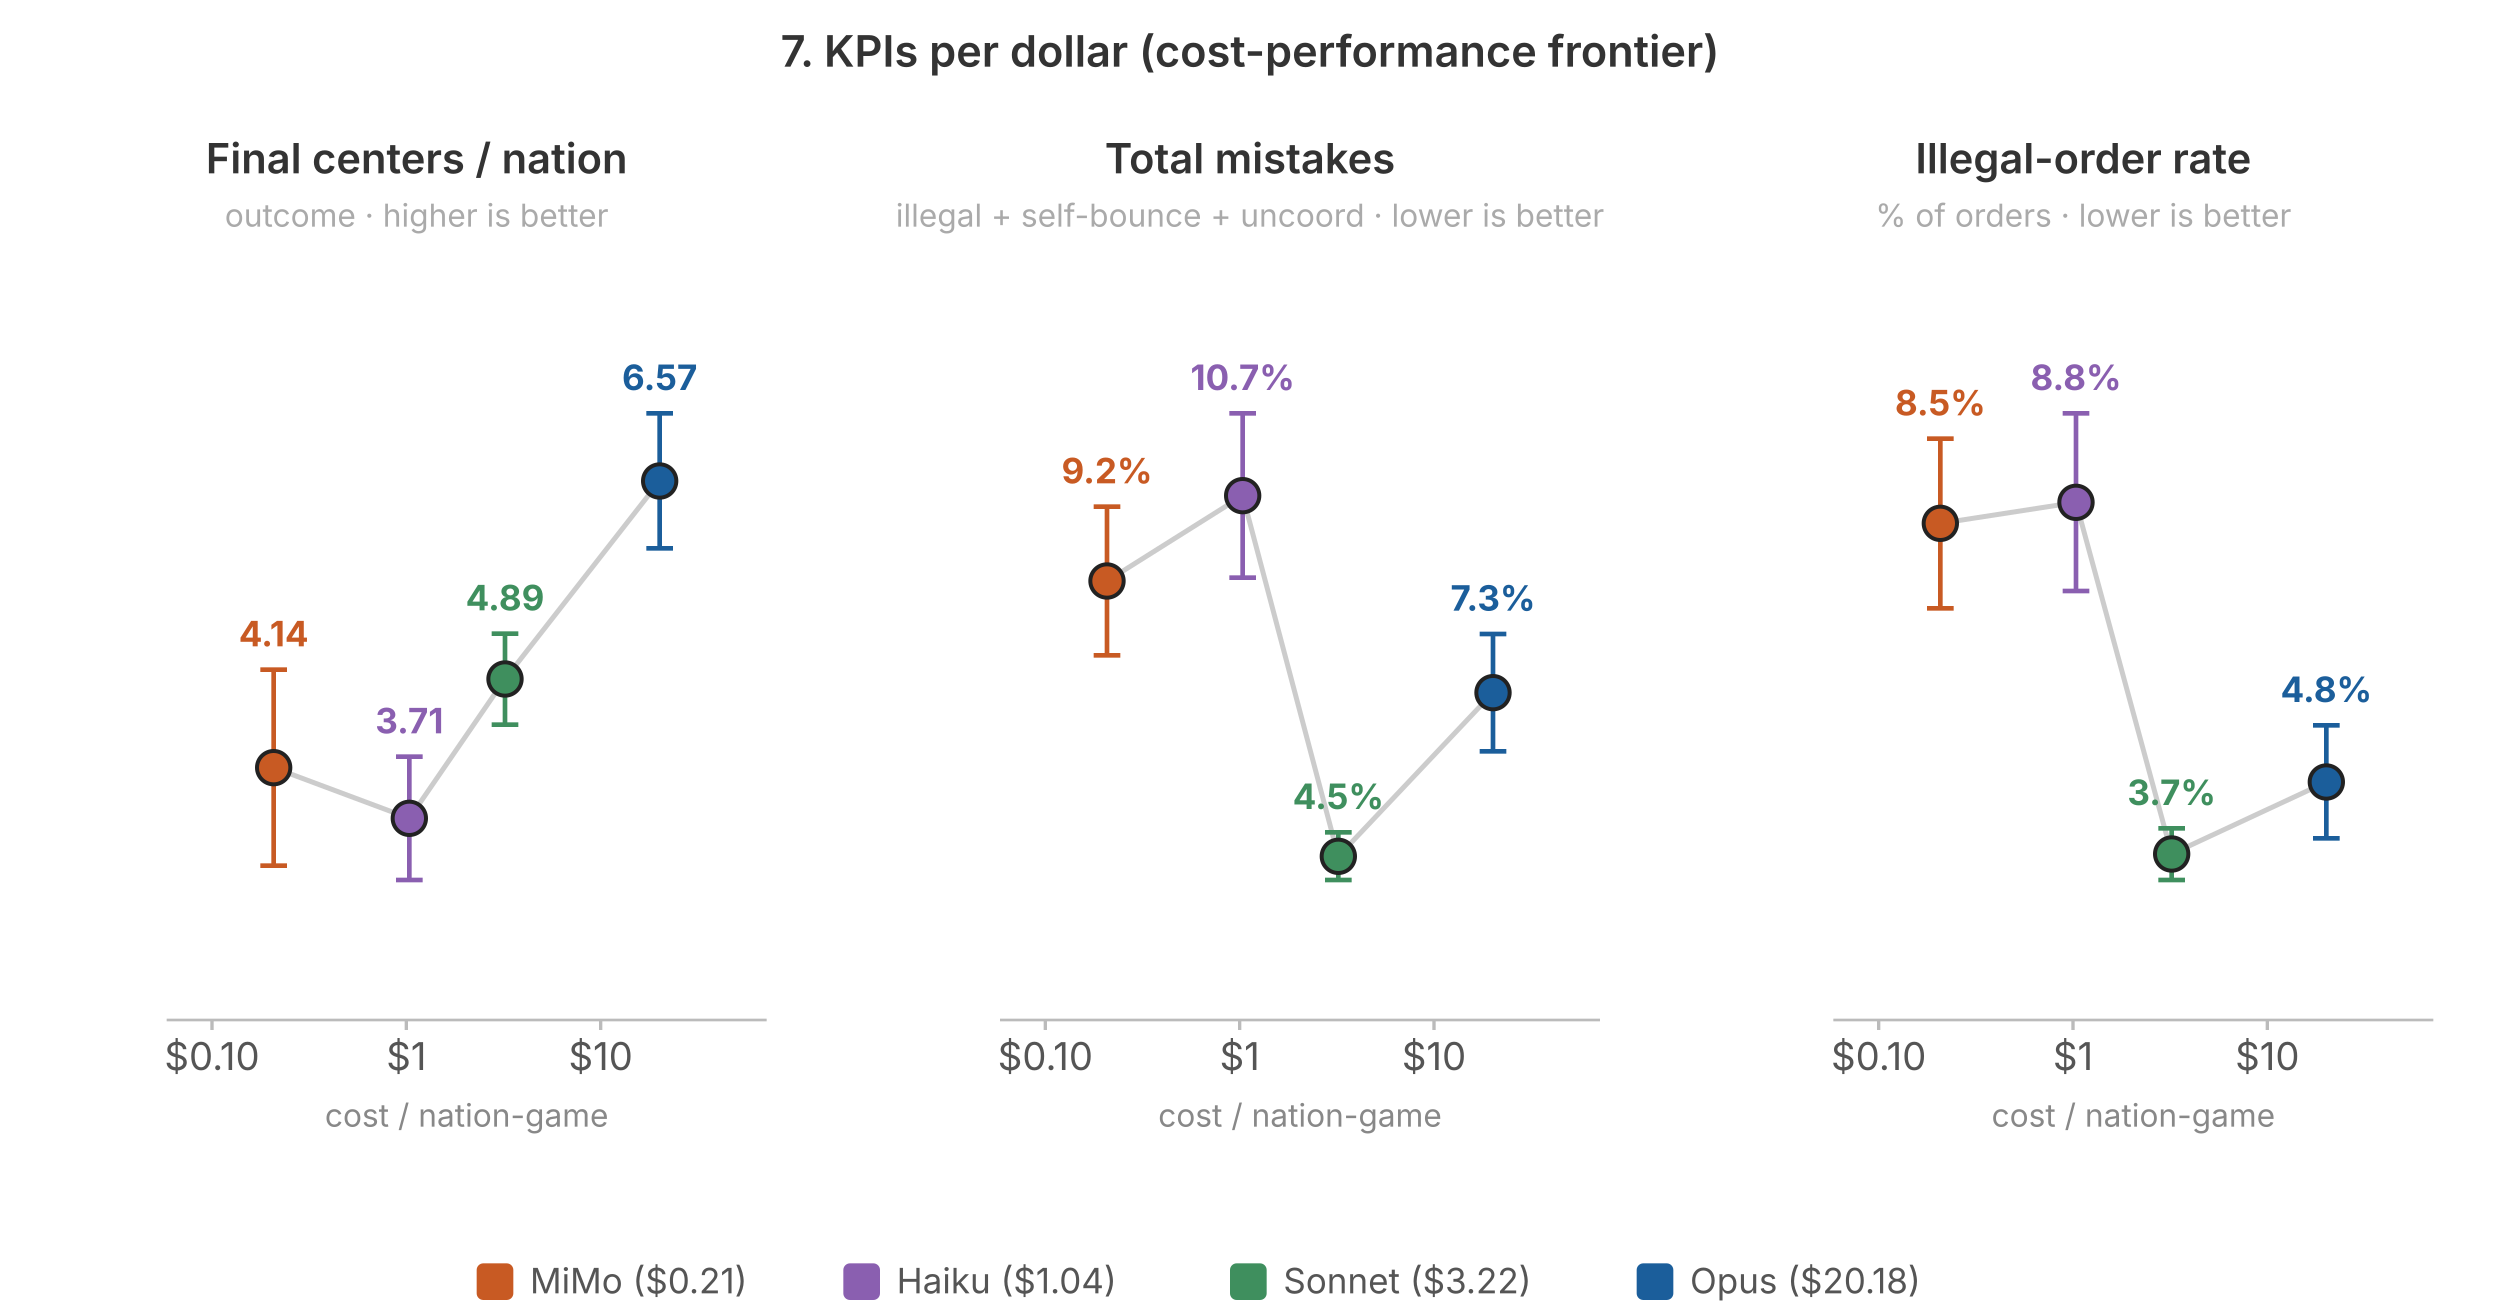
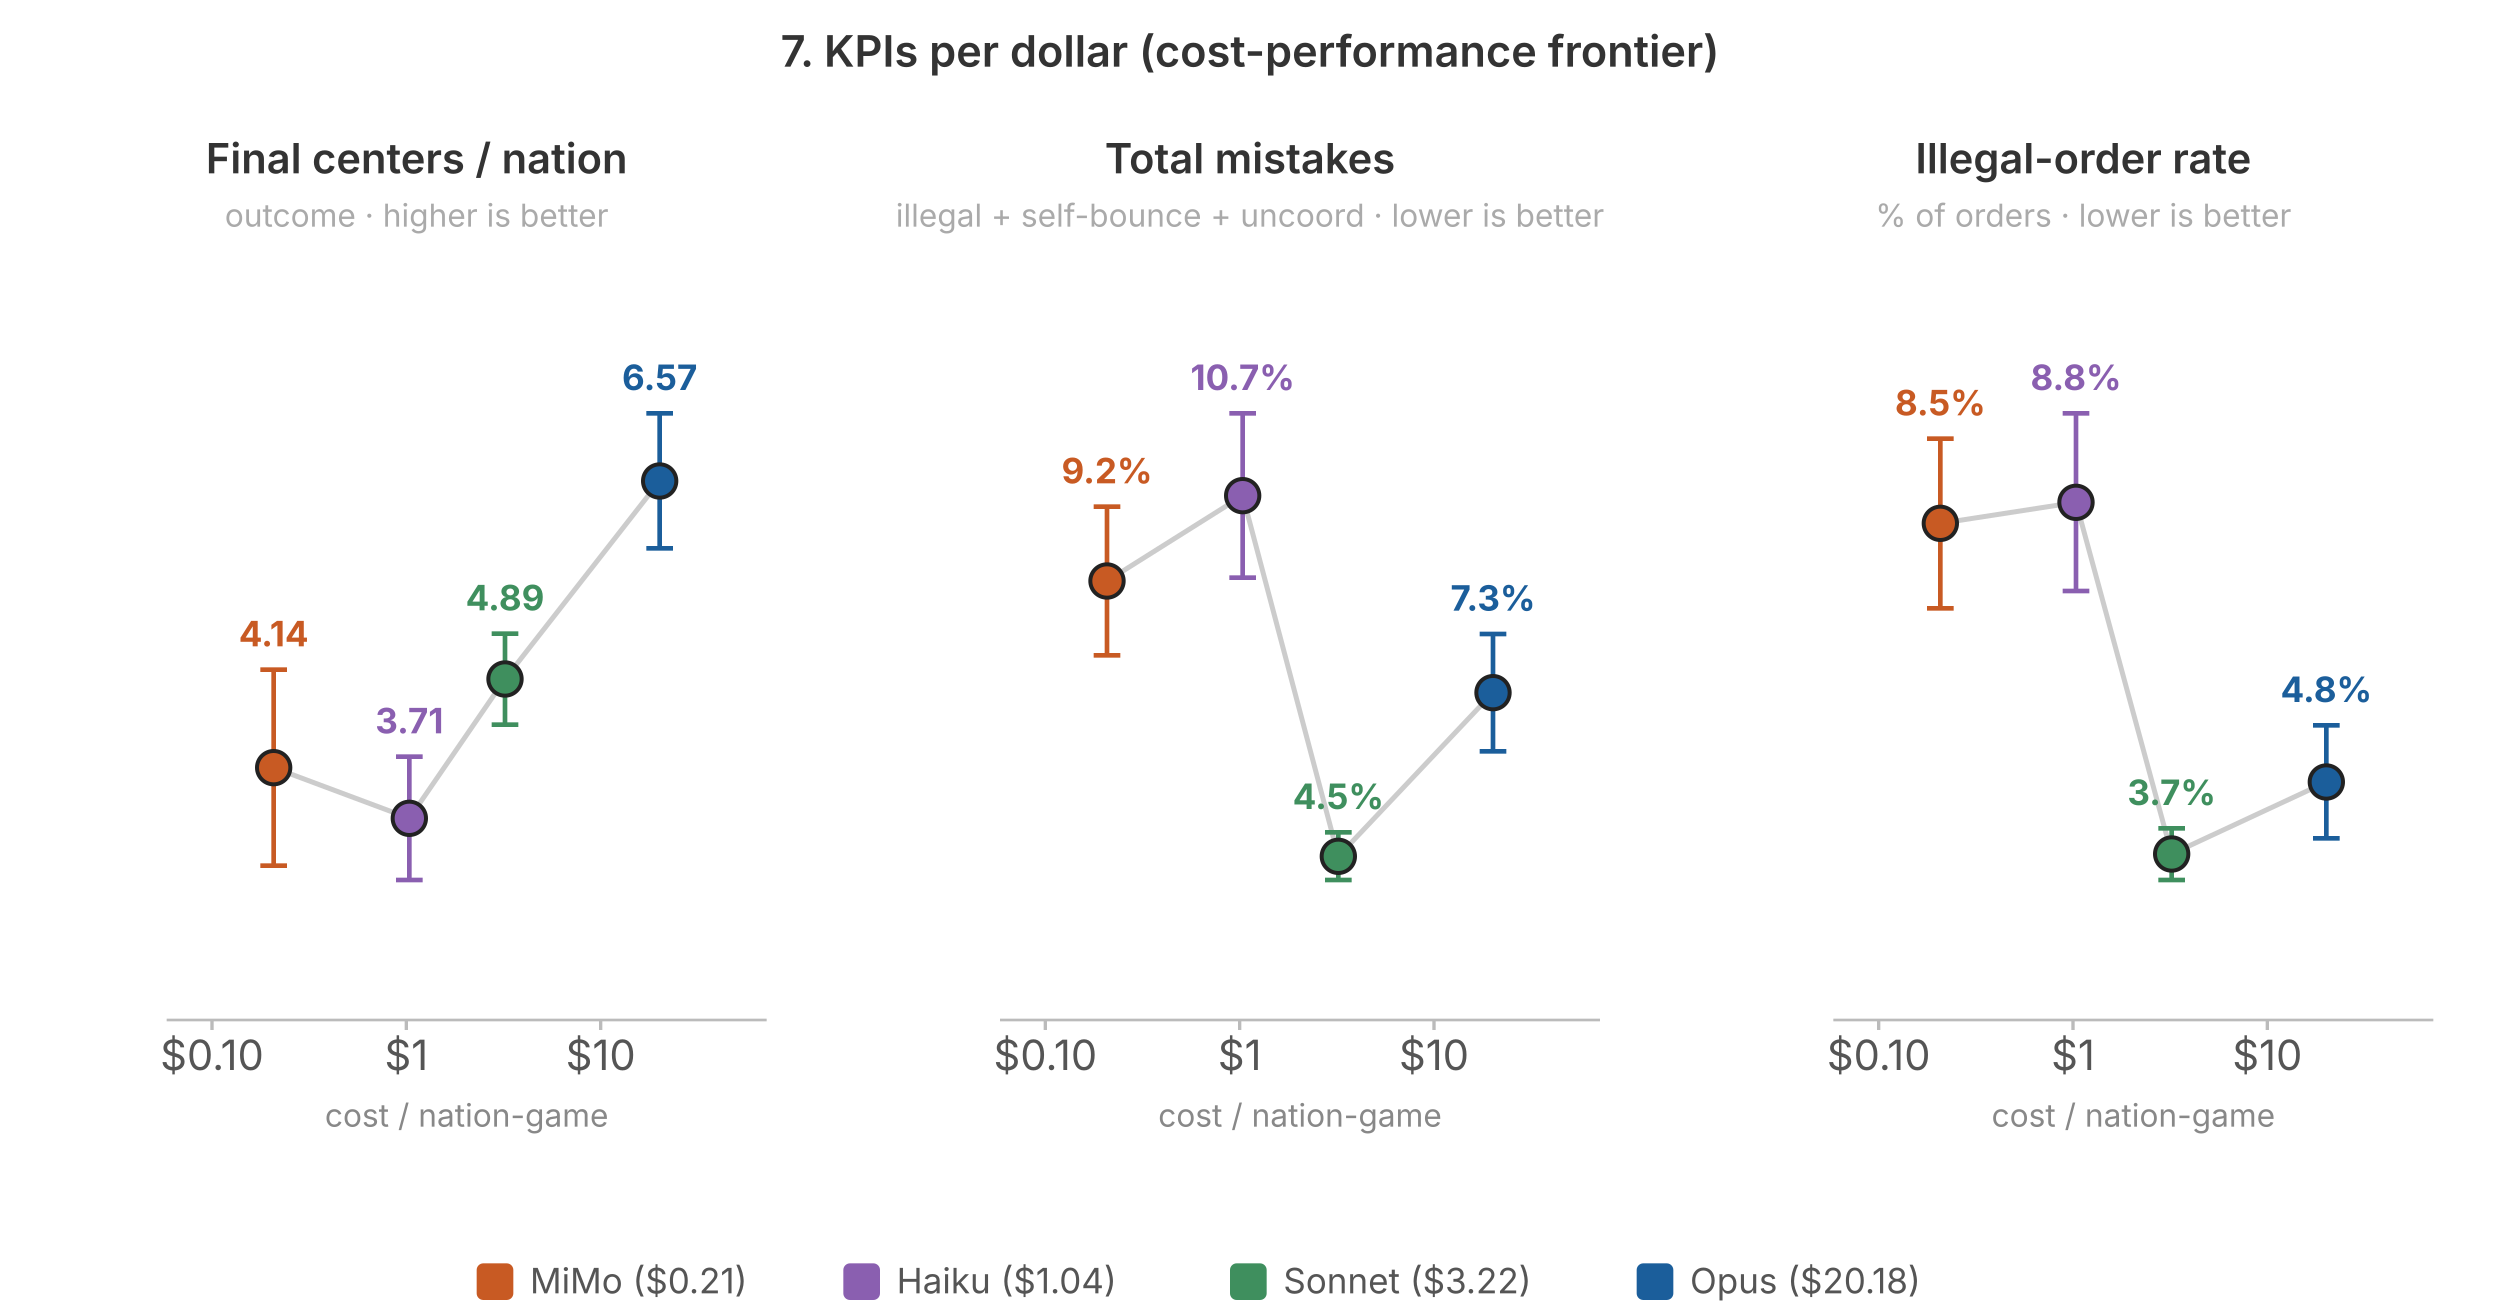
<svg xmlns="http://www.w3.org/2000/svg" viewBox="0 0 750 392" font-family="-apple-system, system-ui, sans-serif" width="750" height="392">
  <text x="375" y="20" text-anchor="middle" font-size="13" font-weight="600" fill="#333">7. KPIs per dollar (cost-performance frontier)</text>
  <text x="125" y="52" text-anchor="middle" font-size="12.5" font-weight="600" fill="#333">Final centers / nation</text>
  <text x="125" y="68" text-anchor="middle" font-size="9.5" fill="#aaa">outcome · higher is better</text>
  <line x1="50" y1="306" x2="230" y2="306" stroke="#bbb" stroke-width="0.8" />
  <line x1="63.6" y1="306" x2="63.6" y2="309" stroke="#bbb" />
-   <text x="63.6" y="321" text-anchor="middle" font-size="11.5" fill="#555">$0.10</text>
+   <text x="63.6" y="321" text-anchor="middle" font-size="12.5" fill="#555">$0.10</text>
  <line x1="121.9" y1="306" x2="121.9" y2="309" stroke="#bbb" />
-   <text x="121.9" y="321" text-anchor="middle" font-size="11.5" fill="#555">$1</text>
+   <text x="121.9" y="321" text-anchor="middle" font-size="12.5" fill="#555">$1</text>
  <line x1="180.2" y1="306" x2="180.2" y2="309" stroke="#bbb" />
-   <text x="180.2" y="321" text-anchor="middle" font-size="11.5" fill="#555">$10</text>
+   <text x="180.2" y="321" text-anchor="middle" font-size="12.5" fill="#555">$10</text>
  <text x="140" y="338" text-anchor="middle" font-size="9.5" fill="#888">cost / nation-game</text>
  <path d="M 82.1 230.3 L 122.8 245.5 L 151.5 203.7 L 197.9 144.3" fill="none" stroke="#ccc" stroke-width="1.5" />
  <line x1="197.9" y1="164.5" x2="197.9" y2="124.0" stroke="#1b5e9b" stroke-width="1.4" />
  <line x1="193.9" y1="164.5" x2="201.9" y2="164.5" stroke="#1b5e9b" stroke-width="1.4" />
  <line x1="193.9" y1="124.0" x2="201.9" y2="124.0" stroke="#1b5e9b" stroke-width="1.4" />
  <circle cx="197.9" cy="144.3" r="5" fill="#1b5e9b" stroke="#222" stroke-width="1.2" />
  <text x="197.9" y="117.0" text-anchor="middle" font-size="10.5" font-weight="700" fill="#1b5e9b">6.57</text>
  <line x1="151.5" y1="217.4" x2="151.5" y2="190.1" stroke="#3f8f5e" stroke-width="1.4" />
  <line x1="147.5" y1="217.4" x2="155.5" y2="217.4" stroke="#3f8f5e" stroke-width="1.4" />
  <line x1="147.5" y1="190.1" x2="155.5" y2="190.1" stroke="#3f8f5e" stroke-width="1.4" />
  <circle cx="151.5" cy="203.7" r="5" fill="#3f8f5e" stroke="#222" stroke-width="1.2" />
  <text x="151.5" y="183.1" text-anchor="middle" font-size="10.5" font-weight="700" fill="#3f8f5e">4.89</text>
  <line x1="122.8" y1="264.0" x2="122.8" y2="227.0" stroke="#8a5fb0" stroke-width="1.4" />
  <line x1="118.8" y1="264.0" x2="126.8" y2="264.0" stroke="#8a5fb0" stroke-width="1.4" />
  <line x1="118.8" y1="227.0" x2="126.8" y2="227.0" stroke="#8a5fb0" stroke-width="1.4" />
  <circle cx="122.8" cy="245.5" r="5" fill="#8a5fb0" stroke="#222" stroke-width="1.2" />
  <text x="122.8" y="220.0" text-anchor="middle" font-size="10.5" font-weight="700" fill="#8a5fb0">3.71</text>
  <line x1="82.1" y1="259.7" x2="82.1" y2="200.9" stroke="#c85a23" stroke-width="1.4" />
  <line x1="78.1" y1="259.7" x2="86.1" y2="259.7" stroke="#c85a23" stroke-width="1.4" />
  <line x1="78.1" y1="200.9" x2="86.1" y2="200.9" stroke="#c85a23" stroke-width="1.4" />
  <circle cx="82.1" cy="230.3" r="5" fill="#c85a23" stroke="#222" stroke-width="1.2" />
  <text x="82.1" y="193.9" text-anchor="middle" font-size="10.5" font-weight="700" fill="#c85a23">4.14</text>
  <text x="375" y="52" text-anchor="middle" font-size="12.5" font-weight="600" fill="#333">Total mistakes</text>
  <text x="375" y="68" text-anchor="middle" font-size="9.5" fill="#aaa">illegal + self-bounce + uncoord · lower is better</text>
  <line x1="300" y1="306" x2="480" y2="306" stroke="#bbb" stroke-width="0.8" />
  <line x1="313.6" y1="306" x2="313.6" y2="309" stroke="#bbb" />
-   <text x="313.6" y="321" text-anchor="middle" font-size="11.5" fill="#555">$0.10</text>
+   <text x="313.6" y="321" text-anchor="middle" font-size="12.5" fill="#555">$0.10</text>
  <line x1="371.9" y1="306" x2="371.9" y2="309" stroke="#bbb" />
-   <text x="371.9" y="321" text-anchor="middle" font-size="11.5" fill="#555">$1</text>
+   <text x="371.9" y="321" text-anchor="middle" font-size="12.5" fill="#555">$1</text>
  <line x1="430.2" y1="306" x2="430.2" y2="309" stroke="#bbb" />
-   <text x="430.2" y="321" text-anchor="middle" font-size="11.5" fill="#555">$10</text>
+   <text x="430.2" y="321" text-anchor="middle" font-size="12.5" fill="#555">$10</text>
  <text x="390" y="338" text-anchor="middle" font-size="9.5" fill="#888">cost / nation-game</text>
  <path d="M 332.1 174.3 L 372.8 148.7 L 401.5 256.9 L 447.9 207.8" fill="none" stroke="#ccc" stroke-width="1.5" />
  <line x1="447.9" y1="225.4" x2="447.9" y2="190.2" stroke="#1b5e9b" stroke-width="1.4" />
  <line x1="443.9" y1="225.4" x2="451.9" y2="225.4" stroke="#1b5e9b" stroke-width="1.4" />
  <line x1="443.9" y1="190.2" x2="451.9" y2="190.2" stroke="#1b5e9b" stroke-width="1.4" />
  <circle cx="447.9" cy="207.8" r="5" fill="#1b5e9b" stroke="#222" stroke-width="1.2" />
  <text x="447.9" y="183.2" text-anchor="middle" font-size="10.5" font-weight="700" fill="#1b5e9b">7.3%</text>
  <line x1="401.5" y1="264.0" x2="401.5" y2="249.7" stroke="#3f8f5e" stroke-width="1.4" />
  <line x1="397.5" y1="264.0" x2="405.5" y2="264.0" stroke="#3f8f5e" stroke-width="1.4" />
  <line x1="397.5" y1="249.7" x2="405.5" y2="249.7" stroke="#3f8f5e" stroke-width="1.4" />
  <circle cx="401.5" cy="256.9" r="5" fill="#3f8f5e" stroke="#222" stroke-width="1.2" />
  <text x="401.5" y="242.7" text-anchor="middle" font-size="10.5" font-weight="700" fill="#3f8f5e">4.5%</text>
  <line x1="372.8" y1="173.3" x2="372.8" y2="124.0" stroke="#8a5fb0" stroke-width="1.4" />
  <line x1="368.8" y1="173.3" x2="376.8" y2="173.3" stroke="#8a5fb0" stroke-width="1.4" />
  <line x1="368.8" y1="124.0" x2="376.8" y2="124.0" stroke="#8a5fb0" stroke-width="1.4" />
  <circle cx="372.8" cy="148.7" r="5" fill="#8a5fb0" stroke="#222" stroke-width="1.2" />
  <text x="372.8" y="117.0" text-anchor="middle" font-size="10.5" font-weight="700" fill="#8a5fb0">10.7%</text>
  <line x1="332.1" y1="196.6" x2="332.1" y2="152.0" stroke="#c85a23" stroke-width="1.4" />
  <line x1="328.1" y1="196.6" x2="336.1" y2="196.6" stroke="#c85a23" stroke-width="1.4" />
  <line x1="328.1" y1="152.0" x2="336.1" y2="152.0" stroke="#c85a23" stroke-width="1.4" />
  <circle cx="332.1" cy="174.3" r="5" fill="#c85a23" stroke="#222" stroke-width="1.2" />
  <text x="332.1" y="145.0" text-anchor="middle" font-size="10.5" font-weight="700" fill="#c85a23">9.2%</text>
  <text x="625" y="52" text-anchor="middle" font-size="12.5" font-weight="600" fill="#333">Illegal-order rate</text>
  <text x="625" y="68" text-anchor="middle" font-size="9.5" fill="#aaa">% of orders · lower is better</text>
  <line x1="550" y1="306" x2="730" y2="306" stroke="#bbb" stroke-width="0.8" />
  <line x1="563.6" y1="306" x2="563.6" y2="309" stroke="#bbb" />
-   <text x="563.6" y="321" text-anchor="middle" font-size="11.5" fill="#555">$0.10</text>
+   <text x="563.6" y="321" text-anchor="middle" font-size="12.5" fill="#555">$0.10</text>
  <line x1="621.9" y1="306" x2="621.9" y2="309" stroke="#bbb" />
-   <text x="621.9" y="321" text-anchor="middle" font-size="11.5" fill="#555">$1</text>
+   <text x="621.9" y="321" text-anchor="middle" font-size="12.5" fill="#555">$1</text>
  <line x1="680.2" y1="306" x2="680.2" y2="309" stroke="#bbb" />
-   <text x="680.2" y="321" text-anchor="middle" font-size="11.5" fill="#555">$10</text>
+   <text x="680.2" y="321" text-anchor="middle" font-size="12.5" fill="#555">$10</text>
  <text x="640" y="338" text-anchor="middle" font-size="9.5" fill="#888">cost / nation-game</text>
  <path d="M 582.1 157.0 L 622.8 150.7 L 651.5 256.2 L 697.9 234.6" fill="none" stroke="#ccc" stroke-width="1.5" />
  <line x1="697.9" y1="251.5" x2="697.9" y2="217.6" stroke="#1b5e9b" stroke-width="1.4" />
  <line x1="693.9" y1="251.5" x2="701.9" y2="251.5" stroke="#1b5e9b" stroke-width="1.4" />
  <line x1="693.9" y1="217.6" x2="701.9" y2="217.6" stroke="#1b5e9b" stroke-width="1.4" />
  <circle cx="697.9" cy="234.6" r="5" fill="#1b5e9b" stroke="#222" stroke-width="1.2" />
  <text x="697.9" y="210.6" text-anchor="middle" font-size="10.5" font-weight="700" fill="#1b5e9b">4.8%</text>
  <line x1="651.5" y1="264.0" x2="651.5" y2="248.5" stroke="#3f8f5e" stroke-width="1.4" />
  <line x1="647.5" y1="264.0" x2="655.5" y2="264.0" stroke="#3f8f5e" stroke-width="1.4" />
  <line x1="647.5" y1="248.5" x2="655.5" y2="248.5" stroke="#3f8f5e" stroke-width="1.4" />
  <circle cx="651.5" cy="256.2" r="5" fill="#3f8f5e" stroke="#222" stroke-width="1.2" />
  <text x="651.5" y="241.5" text-anchor="middle" font-size="10.5" font-weight="700" fill="#3f8f5e">3.7%</text>
  <line x1="622.8" y1="177.3" x2="622.8" y2="124.0" stroke="#8a5fb0" stroke-width="1.4" />
  <line x1="618.8" y1="177.3" x2="626.8" y2="177.3" stroke="#8a5fb0" stroke-width="1.4" />
  <line x1="618.8" y1="124.0" x2="626.8" y2="124.0" stroke="#8a5fb0" stroke-width="1.4" />
  <circle cx="622.8" cy="150.7" r="5" fill="#8a5fb0" stroke="#222" stroke-width="1.2" />
  <text x="622.8" y="117.0" text-anchor="middle" font-size="10.5" font-weight="700" fill="#8a5fb0">8.8%</text>
  <line x1="582.1" y1="182.5" x2="582.1" y2="131.6" stroke="#c85a23" stroke-width="1.4" />
  <line x1="578.1" y1="182.5" x2="586.1" y2="182.5" stroke="#c85a23" stroke-width="1.4" />
  <line x1="578.1" y1="131.6" x2="586.1" y2="131.6" stroke="#c85a23" stroke-width="1.4" />
  <circle cx="582.1" cy="157.0" r="5" fill="#c85a23" stroke="#222" stroke-width="1.2" />
  <text x="582.1" y="124.6" text-anchor="middle" font-size="10.5" font-weight="700" fill="#c85a23">8.5%</text>
  <rect x="143.0" y="379" width="11" height="11" rx="2" fill="#c85a23" />
  <text x="159.0" y="388" font-size="10.5" fill="#555">MiMo ($0.21)</text>
  <rect x="253.0" y="379" width="11" height="11" rx="2" fill="#8a5fb0" />
  <text x="269.0" y="388" font-size="10.5" fill="#555">Haiku ($1.04)</text>
  <rect x="369.0" y="379" width="11" height="11" rx="2" fill="#3f8f5e" />
  <text x="385.0" y="388" font-size="10.5" fill="#555">Sonnet ($3.22)</text>
  <rect x="491.0" y="379" width="11" height="11" rx="2" fill="#1b5e9b" />
  <text x="507.0" y="388" font-size="10.5" fill="#555">Opus ($20.18)</text>
</svg>
